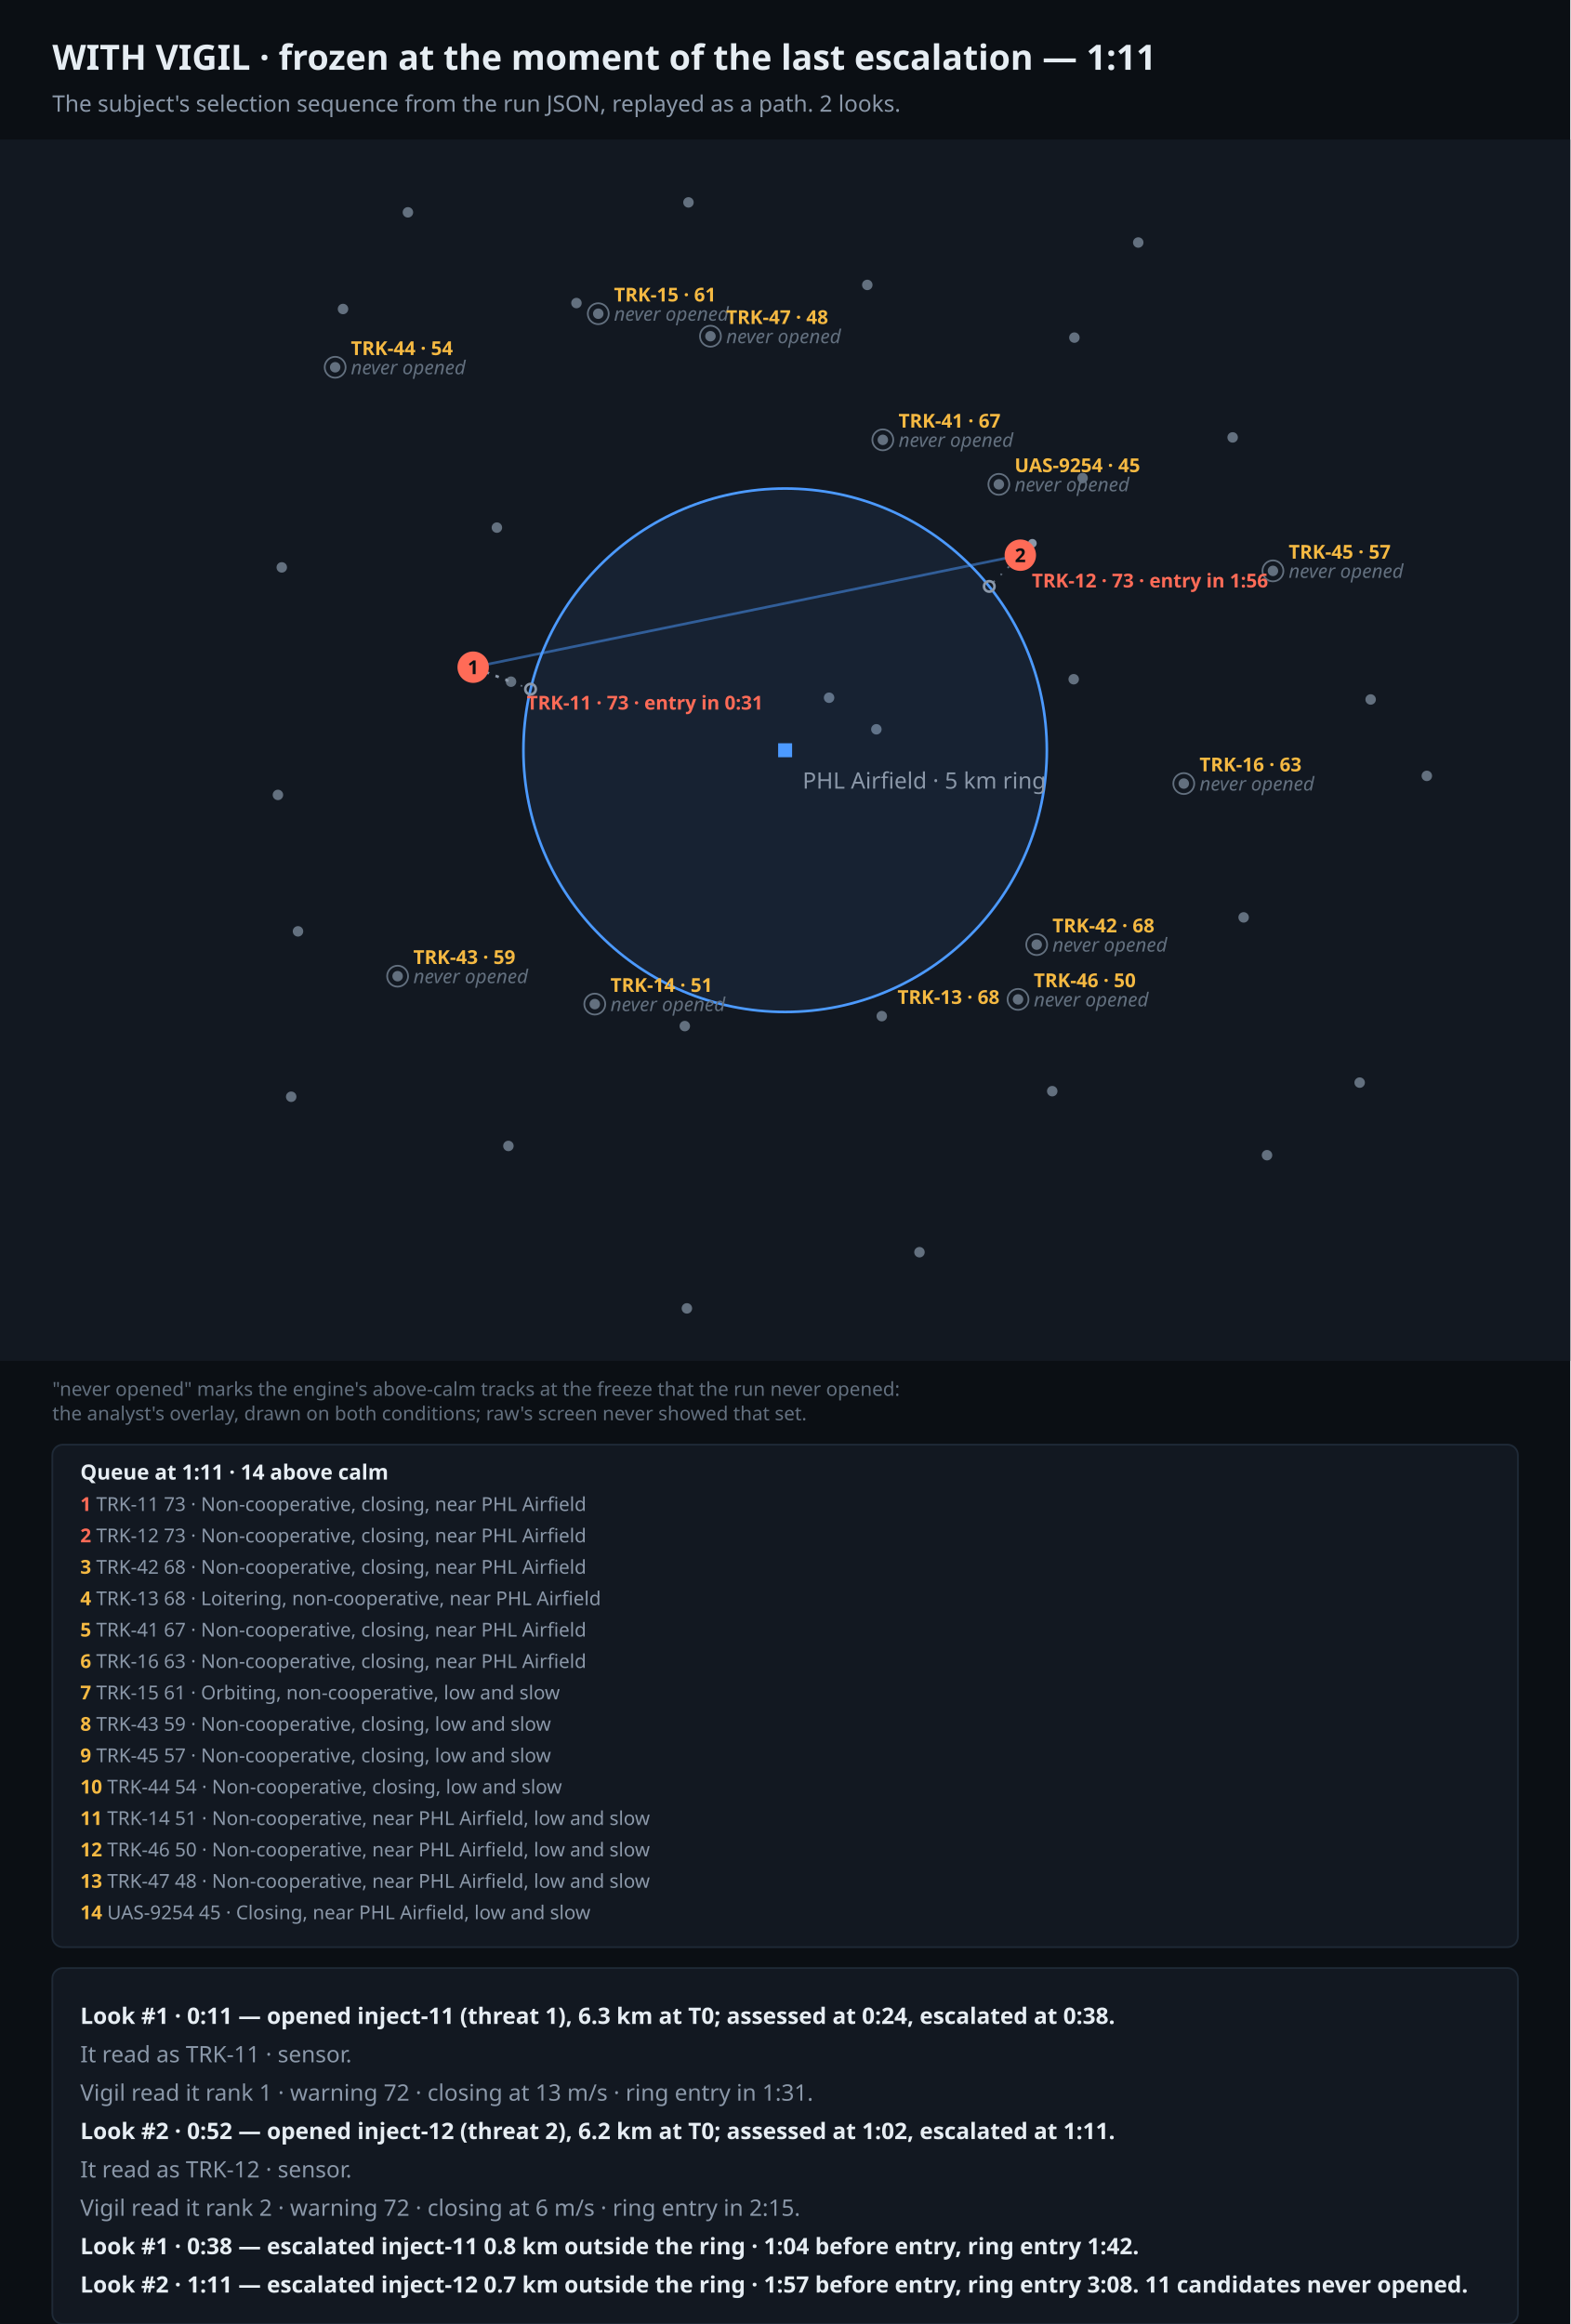
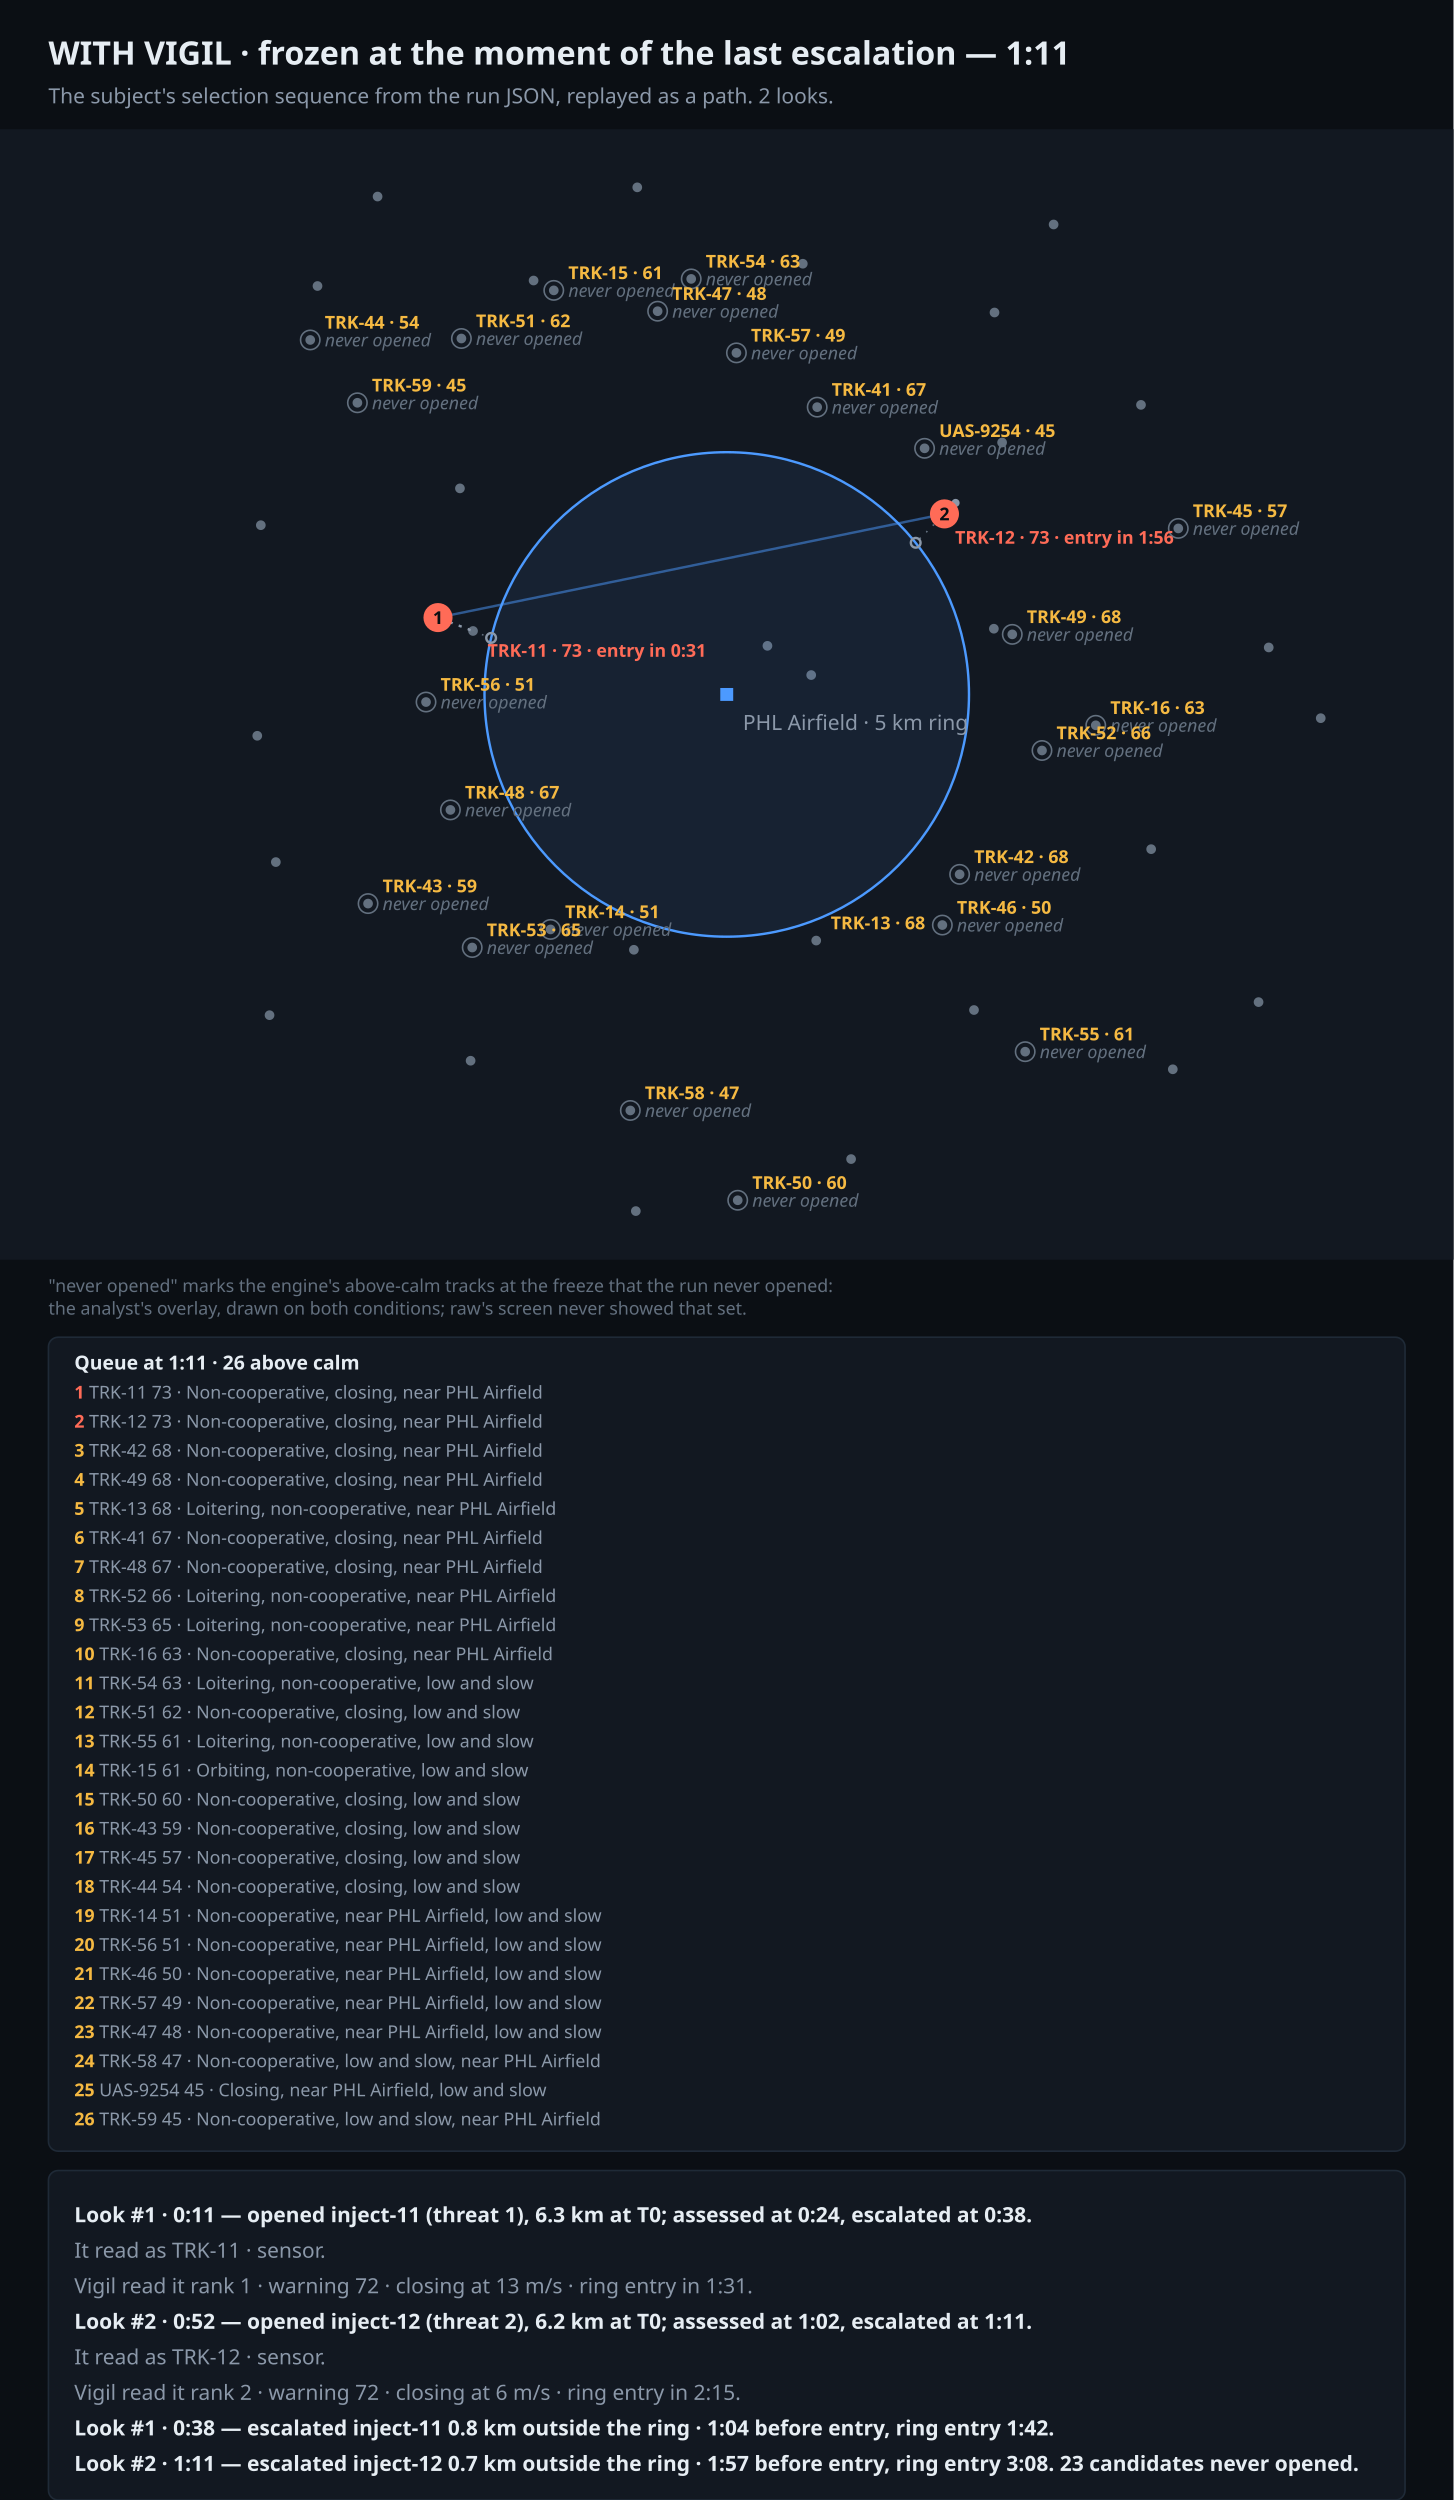
- <svg xmlns="http://www.w3.org/2000/svg" width="900" height="1332" viewBox="0 0 900 1332" data-subject="S05" data-scenario="03a" data-mode="vigil" data-run="1">
-   <rect width="900" height="1332" fill="#0b0f14" />
+ <svg xmlns="http://www.w3.org/2000/svg" width="900" height="1548" viewBox="0 0 900 1548" data-subject="S05" data-scenario="03a" data-mode="vigil" data-run="1">
+   <rect width="900" height="1548" fill="#0b0f14" />
  <text x="30" y="40" font-family="system-ui, sans-serif" class="title" font-size="20" font-weight="700" fill="#e6edf3">WITH VIGIL · frozen at the moment of the last escalation — 1:11</text>
  <text x="30" y="64" font-family="system-ui, sans-serif" class="subtitle" font-size="13" fill="#8b98a9">The subject's selection sequence from the run JSON, replayed as a path. 2 looks.</text>
  <defs>
    <clipPath id="panel">
      <rect x="0" y="0" width="900" height="700" />
    </clipPath>
  </defs>
  <g class="map" transform="translate(0 80)" clip-path="url(#panel)">
    <rect width="900" height="700" fill="#121821" />
    <circle class="track" data-id="adsb-a33716" cx="502.3" cy="338" r="3" fill="#63707f" />
    <circle class="track" data-id="adsb-a3b796" cx="170.8" cy="453.8" r="3" fill="#63707f" />
    <circle class="track" data-id="adsb-a43667" cx="475.2" cy="319.9" r="3" fill="#63707f" />
    <circle class="track" data-id="adsb-a7c7f2" cx="817.8" cy="364.7" r="3" fill="#63707f" />
    <circle class="track" data-id="adsb-a8021b" cx="615.4" cy="309.3" r="3" fill="#63707f" />
    <circle class="track" data-id="adsb-aa08fb" cx="652.4" cy="59" r="3" fill="#63707f" />
    <circle class="track" data-id="inject-11" cx="292.9" cy="310.7" r="3" fill="#63707f" />
    <circle class="track" data-id="inject-12" cx="582.4" cy="240.7" r="3" fill="#63707f" />
    <circle class="track" data-id="inject-13" cx="505.4" cy="502.4" r="3" fill="#63707f" />
    <circle class="track" data-id="inject-14" cx="340.9" cy="495.5" r="3" fill="#63707f" />
    <circle class="track" data-id="inject-15" cx="342.9" cy="99.8" r="3" fill="#63707f" />
    <circle class="track" data-id="inject-16" cx="678.5" cy="369.1" r="3" fill="#63707f" />
    <circle class="track" data-id="inject-17" cx="392.5" cy="508.1" r="3" fill="#63707f" />
    <circle class="track" data-id="inject-20" cx="497.1" cy="83.3" r="3" fill="#63707f" />
    <circle class="track" data-id="inject-21" cx="615.8" cy="113.5" r="3" fill="#63707f" />
    <circle class="track" data-id="inject-22" cx="706.5" cy="170.7" r="3" fill="#63707f" />
    <circle class="track" data-id="inject-23" cx="785.6" cy="320.9" r="3" fill="#63707f" />
    <circle class="track" data-id="inject-24" cx="712.8" cy="445.8" r="3" fill="#63707f" />
    <circle class="track" data-id="inject-25" cx="726.2" cy="582.1" r="3" fill="#63707f" />
    <circle class="track" data-id="inject-26" cx="527" cy="637.7" r="3" fill="#63707f" />
    <circle class="track" data-id="inject-27" cx="393.7" cy="669.9" r="3" fill="#63707f" />
    <circle class="track" data-id="inject-28" cx="291.4" cy="576.8" r="3" fill="#63707f" />
    <circle class="track" data-id="inject-29" cx="166.9" cy="548.6" r="3" fill="#63707f" />
    <circle class="track" data-id="inject-30" cx="159.3" cy="375.6" r="3" fill="#63707f" />
    <circle class="track" data-id="inject-31" cx="161.5" cy="245.2" r="3" fill="#63707f" />
    <circle class="track" data-id="inject-32" cx="196.6" cy="97.1" r="3" fill="#63707f" />
    <circle class="track" data-id="inject-33" cx="330.4" cy="93.7" r="3" fill="#63707f" />
    <circle class="track" data-id="inject-34" cx="394.6" cy="36" r="3" fill="#63707f" />
    <circle class="track" data-id="inject-35" cx="284.8" cy="222.4" r="3" fill="#63707f" />
    <circle class="track" data-id="inject-36" cx="779.3" cy="540.5" r="3" fill="#63707f" />
    <circle class="track" data-id="inject-37" cx="572.5" cy="197.6" r="3" fill="#63707f" />
    <circle class="track" data-id="inject-38" cx="603.1" cy="545.4" r="3" fill="#63707f" />
    <circle class="track" data-id="inject-39" cx="233.8" cy="41.7" r="3" fill="#63707f" />
    <circle class="track" data-id="inject-40" cx="620.5" cy="194" r="3" fill="#63707f" />
    <circle class="track" data-id="inject-41" cx="506" cy="172.1" r="3" fill="#63707f" />
    <circle class="track" data-id="inject-42" cx="594.2" cy="461.4" r="3" fill="#63707f" />
    <circle class="track" data-id="inject-43" cx="227.9" cy="479.5" r="3" fill="#63707f" />
    <circle class="track" data-id="inject-44" cx="192.1" cy="130.5" r="3" fill="#63707f" />
    <circle class="track" data-id="inject-45" cx="729.6" cy="247.2" r="3" fill="#63707f" />
    <circle class="track" data-id="inject-46" cx="583.5" cy="492.8" r="3" fill="#63707f" />
    <circle class="track" data-id="inject-47" cx="407.2" cy="112.7" r="3" fill="#63707f" />
+     <circle class="track" data-id="inject-48" cx="278.9" cy="421.5" r="3" fill="#63707f" />
+     <circle class="track" data-id="inject-49" cx="626.8" cy="312.8" r="3" fill="#63707f" />
+     <circle class="track" data-id="inject-50" cx="456.8" cy="663.2" r="3" fill="#63707f" />
+     <circle class="track" data-id="inject-51" cx="285.7" cy="129.6" r="3" fill="#63707f" />
+     <circle class="track" data-id="inject-52" cx="645.2" cy="384.7" r="3" fill="#63707f" />
+     <circle class="track" data-id="inject-53" cx="292.4" cy="506.7" r="3" fill="#63707f" />
+     <circle class="track" data-id="inject-54" cx="428" cy="92.7" r="3" fill="#63707f" />
+     <circle class="track" data-id="inject-55" cx="634.8" cy="571.2" r="3" fill="#63707f" />
+     <circle class="track" data-id="inject-56" cx="263.8" cy="354.7" r="3" fill="#63707f" />
+     <circle class="track" data-id="inject-57" cx="456" cy="138.5" r="3" fill="#63707f" />
+     <circle class="track" data-id="inject-58" cx="390.3" cy="607.6" r="3" fill="#63707f" />
+     <circle class="track" data-id="inject-59" cx="221.3" cy="169.4" r="3" fill="#63707f" />
    <circle class="ring" cx="450" cy="350" r="150" fill="#4c9aff" fill-opacity="0.08" stroke="#4c9aff" stroke-width="1.5" />
    <rect x="446" y="346" width="8" height="8" fill="#4c9aff" />
    <text x="460" y="372" font-family="system-ui, sans-serif" font-size="13" fill="#8b98a9">PHL Airfield · 5 km ring</text>
    <polyline points="267.3,300.9 267.6,301.1 268,301.2 268.3,301.3 268.7,301.5 269.1,301.6 269.4,301.7 269.8,301.9 270.1,302 270.5,302.2 270.9,302.3 271.2,302.4 271.6,302.6 271.9,302.7 272.3,302.8 272.7,303 273,303.1 273.4,303.3 273.8,303.4 274.1,303.5 274.5,303.7 274.8,303.8 275.2,304 275.6,304.1 275.9,304.2 276.3,304.4 276.6,304.5 277,304.6 277.4,304.8 277.7,304.9 278.1,305.1 278.5,305.2 278.8,305.3 279.2,305.5 279.5,305.6 279.9,305.8 280.2,305.9 280.6,306.1 281,306.2 281.3,306.3 281.7,306.5 282,306.6 282.4,306.7 282.8,306.9 283.1,307 283.5,307.2 283.9,307.3 284.2,307.4 284.6,307.6 284.9,307.7 285.3,307.8 285.7,308 286,308.1 286.4,308.3 286.7,308.4 287.1,308.5 287.5,308.7 287.8,308.8 288.2,309 288.6,309.1 288.9,309.2 289.3,309.4 289.6,309.5 290,309.6 290.3,309.8 290.7,309.9 291.1,310.1 291.4,310.2 291.8,310.3 292.1,310.5 292.5,310.6 292.9,310.7" fill="none" class="trail" data-id="inject-11" stroke="#8b98a9" stroke-width="1.5" stroke-dasharray="2 4" />
    <polyline points="292.9,310.7 293.2,310.9 293.6,311 294,311.2 294.3,311.3 294.7,311.4 295,311.6 295.4,311.7 295.8,311.8 296.1,312 296.5,312.1 296.8,312.3 297.2,312.4 297.6,312.5 297.9,312.7 298.3,312.8 298.7,313 299,313.1 299.4,313.2 299.7,313.4 300.1,313.5 300.4,313.6 300.8,313.8 301.2,313.9 301.5,314.1 301.9,314.2 302.3,314.3 302.6,314.5 303,314.6 303.3,314.7 303.7,314.9 304.1,315" fill="none" class="trail-ahead" data-id="inject-11" stroke="#63707f" stroke-width="1" stroke-dasharray="1 5" />
    <circle class="trail-first" data-id="inject-11" cx="267.3" cy="300.9" r="2.5" fill="#8b98a9" />
    <circle class="entry" data-id="inject-11" cx="304.1" cy="315" r="3" fill="none" stroke="#8b98a9" stroke-width="1.5" />
    <polyline points="591.7,231.4 591.5,231.5 591.4,231.7 591.3,231.8 591.1,231.9 591,232.1 590.9,232.2 590.7,232.3 590.6,232.4 590.5,232.6 590.4,232.7 590.2,232.8 590.1,233 590,233.1 589.8,233.2 589.7,233.4 589.6,233.5 589.4,233.6 589.3,233.8 589.2,233.9 589,234 588.9,234.1 588.8,234.3 588.7,234.4 588.5,234.6 588.4,234.7 588.3,234.8 588.1,235 588,235.1 587.9,235.2 587.7,235.4 587.6,235.5 587.5,235.6 587.3,235.7 587.2,235.9 587.1,236 586.9,236.1 586.8,236.3 586.7,236.4 586.6,236.5 586.4,236.7 586.3,236.8 586.2,236.9 586,237.1 585.9,237.2 585.8,237.3 585.6,237.4 585.5,237.6 585.4,237.7 585.2,237.8 585.1,238 585,238.1 584.8,238.2 584.7,238.4 584.6,238.5 584.5,238.6 584.3,238.8 584.2,238.9 584,239 583.9,239.1 583.8,239.3 583.7,239.4 583.5,239.5 583.4,239.7 583.3,239.8 583.2,239.9 583,240.1 582.9,240.2 582.7,240.3 582.6,240.5 582.5,240.6 582.4,240.7" fill="none" class="trail" data-id="inject-12" stroke="#8b98a9" stroke-width="1.5" stroke-dasharray="2 4" />
    <polyline points="582.4,240.7 582.2,240.9 582.1,241 581.9,241.1 581.8,241.2 581.7,241.4 581.6,241.5 581.4,241.6 581.3,241.8 581.2,241.9 581,242 580.9,242.2 580.8,242.3 580.6,242.4 580.5,242.6 580.4,242.7 580.3,242.8 580.1,242.9 580,243.1 579.9,243.2 579.7,243.3 579.6,243.5 579.5,243.6 579.3,243.7 579.2,243.9 579.1,244 578.9,244.1 578.8,244.3 578.7,244.4 578.5,244.5 578.4,244.6 578.3,244.8 578.2,244.9 578,245 577.9,245.2 577.8,245.3 577.6,245.4 577.5,245.6 577.4,245.7 577.2,245.8 577.1,246 577,246.1 576.8,246.2 576.7,246.3 576.6,246.5 576.4,246.6 576.3,246.7 576.2,246.9 576.1,247 575.9,247.1 575.8,247.3 575.7,247.4 575.5,247.5 575.4,247.7 575.3,247.8 575.1,247.9 575,248 574.9,248.2 574.7,248.3 574.6,248.4 574.5,248.6 574.4,248.7 574.2,248.8 574.1,249 573.9,249.1 573.8,249.2 573.7,249.4 573.6,249.5 573.4,249.6 573.3,249.7 573.2,249.9 573,250 572.9,250.1 572.8,250.3 572.6,250.4 572.5,250.5 572.4,250.7 572.3,250.8 572.1,250.9 572,251.1 571.8,251.2 571.7,251.3 571.6,251.4 571.5,251.6 571.3,251.7 571.2,251.8 571.1,252 570.9,252.1 570.8,252.2 570.7,252.4 570.5,252.5 570.4,252.7 570.3,252.8 570.2,252.9 570,253 569.9,253.2 569.7,253.3 569.6,253.4 569.5,253.6 569.4,253.7 569.2,253.8 569.1,254 569,254.1 568.8,254.2 568.7,254.4 568.6,254.5 568.4,254.6 568.3,254.7 568.2,254.9 568.1,255 567.9,255.1 567.8,255.3 567.6,255.4 567.5,255.5 567.4,255.7 567.3,255.8 567.1,255.9 567,256.1" fill="none" class="trail-ahead" data-id="inject-12" stroke="#63707f" stroke-width="1" stroke-dasharray="1 5" />
    <circle class="trail-first" data-id="inject-12" cx="591.7" cy="231.4" r="2.5" fill="#8b98a9" />
    <circle class="entry" data-id="inject-12" cx="567" cy="256.1" r="3" fill="none" stroke="#8b98a9" stroke-width="1.5" />
    <circle class="never-opened" data-id="inject-42" cx="594.2" cy="461.4" r="6" fill="none" stroke="#63707f" stroke-width="1" />
    <text x="603.2" y="465.4" font-family="system-ui, sans-serif" font-size="11" font-style="italic" fill="#63707f">never opened</text>
+     <circle class="never-opened" data-id="inject-49" cx="626.8" cy="312.8" r="6" fill="none" stroke="#63707f" stroke-width="1" />
+     <text x="635.8" y="316.8" font-family="system-ui, sans-serif" font-size="11" font-style="italic" fill="#63707f">never opened</text>
    <circle class="never-opened" data-id="inject-41" cx="506" cy="172.1" r="6" fill="none" stroke="#63707f" stroke-width="1" />
    <text x="515" y="176.1" font-family="system-ui, sans-serif" font-size="11" font-style="italic" fill="#63707f">never opened</text>
+     <circle class="never-opened" data-id="inject-48" cx="278.9" cy="421.5" r="6" fill="none" stroke="#63707f" stroke-width="1" />
+     <text x="287.9" y="425.5" font-family="system-ui, sans-serif" font-size="11" font-style="italic" fill="#63707f">never opened</text>
+     <circle class="never-opened" data-id="inject-52" cx="645.2" cy="384.7" r="6" fill="none" stroke="#63707f" stroke-width="1" />
+     <text x="654.2" y="388.7" font-family="system-ui, sans-serif" font-size="11" font-style="italic" fill="#63707f">never opened</text>
+     <circle class="never-opened" data-id="inject-53" cx="292.4" cy="506.7" r="6" fill="none" stroke="#63707f" stroke-width="1" />
+     <text x="301.4" y="510.7" font-family="system-ui, sans-serif" font-size="11" font-style="italic" fill="#63707f">never opened</text>
    <circle class="never-opened" data-id="inject-16" cx="678.5" cy="369.1" r="6" fill="none" stroke="#63707f" stroke-width="1" />
    <text x="687.5" y="373.1" font-family="system-ui, sans-serif" font-size="11" font-style="italic" fill="#63707f">never opened</text>
+     <circle class="never-opened" data-id="inject-54" cx="428" cy="92.7" r="6" fill="none" stroke="#63707f" stroke-width="1" />
+     <text x="437" y="96.7" font-family="system-ui, sans-serif" font-size="11" font-style="italic" fill="#63707f">never opened</text>
+     <circle class="never-opened" data-id="inject-51" cx="285.7" cy="129.6" r="6" fill="none" stroke="#63707f" stroke-width="1" />
+     <text x="294.7" y="133.6" font-family="system-ui, sans-serif" font-size="11" font-style="italic" fill="#63707f">never opened</text>
+     <circle class="never-opened" data-id="inject-55" cx="634.8" cy="571.2" r="6" fill="none" stroke="#63707f" stroke-width="1" />
+     <text x="643.8" y="575.2" font-family="system-ui, sans-serif" font-size="11" font-style="italic" fill="#63707f">never opened</text>
    <circle class="never-opened" data-id="inject-15" cx="342.9" cy="99.8" r="6" fill="none" stroke="#63707f" stroke-width="1" />
    <text x="351.9" y="103.8" font-family="system-ui, sans-serif" font-size="11" font-style="italic" fill="#63707f">never opened</text>
+     <circle class="never-opened" data-id="inject-50" cx="456.8" cy="663.2" r="6" fill="none" stroke="#63707f" stroke-width="1" />
+     <text x="465.8" y="667.2" font-family="system-ui, sans-serif" font-size="11" font-style="italic" fill="#63707f">never opened</text>
    <circle class="never-opened" data-id="inject-43" cx="227.9" cy="479.5" r="6" fill="none" stroke="#63707f" stroke-width="1" />
    <text x="236.9" y="483.5" font-family="system-ui, sans-serif" font-size="11" font-style="italic" fill="#63707f">never opened</text>
    <circle class="never-opened" data-id="inject-45" cx="729.6" cy="247.2" r="6" fill="none" stroke="#63707f" stroke-width="1" />
    <text x="738.6" y="251.2" font-family="system-ui, sans-serif" font-size="11" font-style="italic" fill="#63707f">never opened</text>
    <circle class="never-opened" data-id="inject-44" cx="192.1" cy="130.5" r="6" fill="none" stroke="#63707f" stroke-width="1" />
    <text x="201.1" y="134.5" font-family="system-ui, sans-serif" font-size="11" font-style="italic" fill="#63707f">never opened</text>
    <circle class="never-opened" data-id="inject-14" cx="340.9" cy="495.5" r="6" fill="none" stroke="#63707f" stroke-width="1" />
    <text x="349.9" y="499.5" font-family="system-ui, sans-serif" font-size="11" font-style="italic" fill="#63707f">never opened</text>
+     <circle class="never-opened" data-id="inject-56" cx="263.8" cy="354.7" r="6" fill="none" stroke="#63707f" stroke-width="1" />
+     <text x="272.8" y="358.7" font-family="system-ui, sans-serif" font-size="11" font-style="italic" fill="#63707f">never opened</text>
    <circle class="never-opened" data-id="inject-46" cx="583.5" cy="492.8" r="6" fill="none" stroke="#63707f" stroke-width="1" />
    <text x="592.5" y="496.8" font-family="system-ui, sans-serif" font-size="11" font-style="italic" fill="#63707f">never opened</text>
+     <circle class="never-opened" data-id="inject-57" cx="456" cy="138.5" r="6" fill="none" stroke="#63707f" stroke-width="1" />
+     <text x="465" y="142.5" font-family="system-ui, sans-serif" font-size="11" font-style="italic" fill="#63707f">never opened</text>
    <circle class="never-opened" data-id="inject-47" cx="407.2" cy="112.7" r="6" fill="none" stroke="#63707f" stroke-width="1" />
    <text x="416.2" y="116.7" font-family="system-ui, sans-serif" font-size="11" font-style="italic" fill="#63707f">never opened</text>
+     <circle class="never-opened" data-id="inject-58" cx="390.3" cy="607.6" r="6" fill="none" stroke="#63707f" stroke-width="1" />
+     <text x="399.3" y="611.6" font-family="system-ui, sans-serif" font-size="11" font-style="italic" fill="#63707f">never opened</text>
    <circle class="never-opened" data-id="inject-37" cx="572.5" cy="197.6" r="6" fill="none" stroke="#63707f" stroke-width="1" />
    <text x="581.5" y="201.6" font-family="system-ui, sans-serif" font-size="11" font-style="italic" fill="#63707f">never opened</text>
+     <circle class="never-opened" data-id="inject-59" cx="221.3" cy="169.4" r="6" fill="none" stroke="#63707f" stroke-width="1" />
+     <text x="230.3" y="173.4" font-family="system-ui, sans-serif" font-size="11" font-style="italic" fill="#63707f">never opened</text>
    <polyline points="271.2,302.4 584.8,238.2" fill="none" class="path" stroke="#4c9aff" stroke-opacity="0.5" stroke-width="1.5" />
    <circle class="hop" data-k="1" data-id="inject-11" data-t="11" cx="271.2" cy="302.4" r="9" fill="#ff6b57" />
    <text x="271.2" y="306.4" font-family="system-ui, sans-serif" font-size="11" font-weight="700" text-anchor="middle" fill="#0b0f14">1</text>
    <circle class="hop" data-k="2" data-id="inject-12" data-t="52" cx="584.8" cy="238.2" r="9" fill="#ff6b57" />
    <text x="584.8" y="242.2" font-family="system-ui, sans-serif" font-size="11" font-weight="700" text-anchor="middle" fill="#0b0f14">2</text>
    <text x="603.2" y="454.4" font-family="system-ui, sans-serif" class="vigil-label" data-id="inject-42" font-size="11" font-weight="600" fill="#f5b942">TRK-42 · 68</text>
+     <text x="635.8" y="305.8" font-family="system-ui, sans-serif" class="vigil-label" data-id="inject-49" font-size="11" font-weight="600" fill="#f5b942">TRK-49 · 68</text>
    <text x="514.4" y="495.4" font-family="system-ui, sans-serif" class="vigil-label" data-id="inject-13" font-size="11" font-weight="600" fill="#f5b942">TRK-13 · 68</text>
    <text x="515" y="165.1" font-family="system-ui, sans-serif" class="vigil-label" data-id="inject-41" font-size="11" font-weight="600" fill="#f5b942">TRK-41 · 67</text>
+     <text x="287.9" y="414.5" font-family="system-ui, sans-serif" class="vigil-label" data-id="inject-48" font-size="11" font-weight="600" fill="#f5b942">TRK-48 · 67</text>
+     <text x="654.2" y="377.7" font-family="system-ui, sans-serif" class="vigil-label" data-id="inject-52" font-size="11" font-weight="600" fill="#f5b942">TRK-52 · 66</text>
+     <text x="301.4" y="499.7" font-family="system-ui, sans-serif" class="vigil-label" data-id="inject-53" font-size="11" font-weight="600" fill="#f5b942">TRK-53 · 65</text>
    <text x="687.5" y="362.1" font-family="system-ui, sans-serif" class="vigil-label" data-id="inject-16" font-size="11" font-weight="600" fill="#f5b942">TRK-16 · 63</text>
+     <text x="437" y="85.7" font-family="system-ui, sans-serif" class="vigil-label" data-id="inject-54" font-size="11" font-weight="600" fill="#f5b942">TRK-54 · 63</text>
+     <text x="294.7" y="122.6" font-family="system-ui, sans-serif" class="vigil-label" data-id="inject-51" font-size="11" font-weight="600" fill="#f5b942">TRK-51 · 62</text>
+     <text x="643.8" y="564.2" font-family="system-ui, sans-serif" class="vigil-label" data-id="inject-55" font-size="11" font-weight="600" fill="#f5b942">TRK-55 · 61</text>
    <text x="351.9" y="92.8" font-family="system-ui, sans-serif" class="vigil-label" data-id="inject-15" font-size="11" font-weight="600" fill="#f5b942">TRK-15 · 61</text>
+     <text x="465.8" y="656.2" font-family="system-ui, sans-serif" class="vigil-label" data-id="inject-50" font-size="11" font-weight="600" fill="#f5b942">TRK-50 · 60</text>
    <text x="236.9" y="472.5" font-family="system-ui, sans-serif" class="vigil-label" data-id="inject-43" font-size="11" font-weight="600" fill="#f5b942">TRK-43 · 59</text>
    <text x="738.6" y="240.2" font-family="system-ui, sans-serif" class="vigil-label" data-id="inject-45" font-size="11" font-weight="600" fill="#f5b942">TRK-45 · 57</text>
    <text x="201.1" y="123.5" font-family="system-ui, sans-serif" class="vigil-label" data-id="inject-44" font-size="11" font-weight="600" fill="#f5b942">TRK-44 · 54</text>
    <text x="349.9" y="488.5" font-family="system-ui, sans-serif" class="vigil-label" data-id="inject-14" font-size="11" font-weight="600" fill="#f5b942">TRK-14 · 51</text>
+     <text x="272.8" y="347.7" font-family="system-ui, sans-serif" class="vigil-label" data-id="inject-56" font-size="11" font-weight="600" fill="#f5b942">TRK-56 · 51</text>
    <text x="592.5" y="485.8" font-family="system-ui, sans-serif" class="vigil-label" data-id="inject-46" font-size="11" font-weight="600" fill="#f5b942">TRK-46 · 50</text>
+     <text x="465" y="131.5" font-family="system-ui, sans-serif" class="vigil-label" data-id="inject-57" font-size="11" font-weight="600" fill="#f5b942">TRK-57 · 49</text>
    <text x="416.2" y="105.7" font-family="system-ui, sans-serif" class="vigil-label" data-id="inject-47" font-size="11" font-weight="600" fill="#f5b942">TRK-47 · 48</text>
+     <text x="399.3" y="600.6" font-family="system-ui, sans-serif" class="vigil-label" data-id="inject-58" font-size="11" font-weight="600" fill="#f5b942">TRK-58 · 47</text>
    <text x="581.5" y="190.6" font-family="system-ui, sans-serif" class="vigil-label" data-id="inject-37" font-size="11" font-weight="600" fill="#f5b942">UAS-9254 · 45</text>
+     <text x="230.3" y="162.4" font-family="system-ui, sans-serif" class="vigil-label" data-id="inject-59" font-size="11" font-weight="600" fill="#f5b942">TRK-59 · 45</text>
    <text x="301.9" y="326.7" font-family="system-ui, sans-serif" class="vigil-threat-label" data-id="inject-11" font-size="11" font-weight="600" fill="#ff6b57">TRK-11 · 73 · entry in 0:31</text>
    <text x="591.4" y="256.7" font-family="system-ui, sans-serif" class="vigil-threat-label" data-id="inject-12" font-size="11" font-weight="600" fill="#ff6b57">TRK-12 · 73 · entry in 1:56</text>
  </g>
  <text x="30" y="800" font-family="system-ui, sans-serif" class="footnote" font-size="11" fill="#63707f">"never opened" marks the engine's above-calm tracks at the freeze that the run never opened:</text>
  <text x="30" y="814" font-family="system-ui, sans-serif" class="footnote" font-size="11" fill="#63707f">the analyst's overlay, drawn on both conditions; raw's screen never showed that set.</text>
-   <rect class="vigil-queue" x="30" y="828" width="840" height="288" rx="6" fill="#121821" stroke="#1f2a37" />
-   <text x="46" y="848" font-family="system-ui, sans-serif" class="vigil-queue-title" font-size="12" font-weight="700" fill="#e6edf3">Queue at 1:11 · 14 above calm</text>
+   <rect class="vigil-queue" x="30" y="828" width="840" height="504" rx="6" fill="#121821" stroke="#1f2a37" />
+   <text x="46" y="848" font-family="system-ui, sans-serif" class="vigil-queue-title" font-size="12" font-weight="700" fill="#e6edf3">Queue at 1:11 · 26 above calm</text>
  <text x="46" y="866" font-family="system-ui, sans-serif" class="vigil-queue-line" data-id="inject-11" font-size="11" fill="#8b98a9">
    <tspan font-weight="700" fill="#ff6b57">1</tspan> TRK-11 73 · Non-cooperative, closing, near PHL Airfield</text>
  <text x="46" y="884" font-family="system-ui, sans-serif" class="vigil-queue-line" data-id="inject-12" font-size="11" fill="#8b98a9">
    <tspan font-weight="700" fill="#ff6b57">2</tspan> TRK-12 73 · Non-cooperative, closing, near PHL Airfield</text>
  <text x="46" y="902" font-family="system-ui, sans-serif" class="vigil-queue-line" data-id="inject-42" font-size="11" fill="#8b98a9">
    <tspan font-weight="700" fill="#f5b942">3</tspan> TRK-42 68 · Non-cooperative, closing, near PHL Airfield</text>
-   <text x="46" y="920" font-family="system-ui, sans-serif" class="vigil-queue-line" data-id="inject-13" font-size="11" fill="#8b98a9">
-     <tspan font-weight="700" fill="#f5b942">4</tspan> TRK-13 68 · Loitering, non-cooperative, near PHL Airfield</text>
-   <text x="46" y="938" font-family="system-ui, sans-serif" class="vigil-queue-line" data-id="inject-41" font-size="11" fill="#8b98a9">
-     <tspan font-weight="700" fill="#f5b942">5</tspan> TRK-41 67 · Non-cooperative, closing, near PHL Airfield</text>
-   <text x="46" y="956" font-family="system-ui, sans-serif" class="vigil-queue-line" data-id="inject-16" font-size="11" fill="#8b98a9">
-     <tspan font-weight="700" fill="#f5b942">6</tspan> TRK-16 63 · Non-cooperative, closing, near PHL Airfield</text>
-   <text x="46" y="974" font-family="system-ui, sans-serif" class="vigil-queue-line" data-id="inject-15" font-size="11" fill="#8b98a9">
-     <tspan font-weight="700" fill="#f5b942">7</tspan> TRK-15 61 · Orbiting, non-cooperative, low and slow</text>
-   <text x="46" y="992" font-family="system-ui, sans-serif" class="vigil-queue-line" data-id="inject-43" font-size="11" fill="#8b98a9">
-     <tspan font-weight="700" fill="#f5b942">8</tspan> TRK-43 59 · Non-cooperative, closing, low and slow</text>
-   <text x="46" y="1010" font-family="system-ui, sans-serif" class="vigil-queue-line" data-id="inject-45" font-size="11" fill="#8b98a9">
-     <tspan font-weight="700" fill="#f5b942">9</tspan> TRK-45 57 · Non-cooperative, closing, low and slow</text>
-   <text x="46" y="1028" font-family="system-ui, sans-serif" class="vigil-queue-line" data-id="inject-44" font-size="11" fill="#8b98a9">
-     <tspan font-weight="700" fill="#f5b942">10</tspan> TRK-44 54 · Non-cooperative, closing, low and slow</text>
-   <text x="46" y="1046" font-family="system-ui, sans-serif" class="vigil-queue-line" data-id="inject-14" font-size="11" fill="#8b98a9">
-     <tspan font-weight="700" fill="#f5b942">11</tspan> TRK-14 51 · Non-cooperative, near PHL Airfield, low and slow</text>
-   <text x="46" y="1064" font-family="system-ui, sans-serif" class="vigil-queue-line" data-id="inject-46" font-size="11" fill="#8b98a9">
-     <tspan font-weight="700" fill="#f5b942">12</tspan> TRK-46 50 · Non-cooperative, near PHL Airfield, low and slow</text>
-   <text x="46" y="1082" font-family="system-ui, sans-serif" class="vigil-queue-line" data-id="inject-47" font-size="11" fill="#8b98a9">
-     <tspan font-weight="700" fill="#f5b942">13</tspan> TRK-47 48 · Non-cooperative, near PHL Airfield, low and slow</text>
-   <text x="46" y="1100" font-family="system-ui, sans-serif" class="vigil-queue-line" data-id="inject-37" font-size="11" fill="#8b98a9">
-     <tspan font-weight="700" fill="#f5b942">14</tspan> UAS-9254 45 · Closing, near PHL Airfield, low and slow</text>
-   <rect x="30" y="1128" width="840" height="204" rx="6" fill="#121821" stroke="#1f2a37" />
-   <text x="46" y="1160" font-family="system-ui, sans-serif" class="caption" font-size="13" font-weight="600" fill="#e6edf3">Look #1 · 0:11 — opened inject-11 (threat 1), 6.3 km at T0; assessed at 0:24, escalated at 0:38.</text>
-   <text x="46" y="1182" font-family="system-ui, sans-serif" class="caption" font-size="13" fill="#8b98a9">It read as TRK-11 · sensor.</text>
-   <text x="46" y="1204" font-family="system-ui, sans-serif" class="caption" font-size="13" fill="#8b98a9">Vigil read it rank 1 · warning 72 · closing at 13 m/s · ring entry in 1:31.</text>
-   <text x="46" y="1226" font-family="system-ui, sans-serif" class="caption" font-size="13" font-weight="600" fill="#e6edf3">Look #2 · 0:52 — opened inject-12 (threat 2), 6.2 km at T0; assessed at 1:02, escalated at 1:11.</text>
-   <text x="46" y="1248" font-family="system-ui, sans-serif" class="caption" font-size="13" fill="#8b98a9">It read as TRK-12 · sensor.</text>
-   <text x="46" y="1270" font-family="system-ui, sans-serif" class="caption" font-size="13" fill="#8b98a9">Vigil read it rank 2 · warning 72 · closing at 6 m/s · ring entry in 2:15.</text>
-   <text x="46" y="1292" font-family="system-ui, sans-serif" class="caption" font-size="13" font-weight="600" fill="#e6edf3">Look #1 · 0:38 — escalated inject-11 0.8 km outside the ring · 1:04 before entry, ring entry 1:42.</text>
-   <text x="46" y="1314" font-family="system-ui, sans-serif" class="caption" font-size="13" font-weight="600" fill="#e6edf3">Look #2 · 1:11 — escalated inject-12 0.7 km outside the ring · 1:57 before entry, ring entry 3:08. 11 candidates never opened.</text>
+   <text x="46" y="920" font-family="system-ui, sans-serif" class="vigil-queue-line" data-id="inject-49" font-size="11" fill="#8b98a9">
+     <tspan font-weight="700" fill="#f5b942">4</tspan> TRK-49 68 · Non-cooperative, closing, near PHL Airfield</text>
+   <text x="46" y="938" font-family="system-ui, sans-serif" class="vigil-queue-line" data-id="inject-13" font-size="11" fill="#8b98a9">
+     <tspan font-weight="700" fill="#f5b942">5</tspan> TRK-13 68 · Loitering, non-cooperative, near PHL Airfield</text>
+   <text x="46" y="956" font-family="system-ui, sans-serif" class="vigil-queue-line" data-id="inject-41" font-size="11" fill="#8b98a9">
+     <tspan font-weight="700" fill="#f5b942">6</tspan> TRK-41 67 · Non-cooperative, closing, near PHL Airfield</text>
+   <text x="46" y="974" font-family="system-ui, sans-serif" class="vigil-queue-line" data-id="inject-48" font-size="11" fill="#8b98a9">
+     <tspan font-weight="700" fill="#f5b942">7</tspan> TRK-48 67 · Non-cooperative, closing, near PHL Airfield</text>
+   <text x="46" y="992" font-family="system-ui, sans-serif" class="vigil-queue-line" data-id="inject-52" font-size="11" fill="#8b98a9">
+     <tspan font-weight="700" fill="#f5b942">8</tspan> TRK-52 66 · Loitering, non-cooperative, near PHL Airfield</text>
+   <text x="46" y="1010" font-family="system-ui, sans-serif" class="vigil-queue-line" data-id="inject-53" font-size="11" fill="#8b98a9">
+     <tspan font-weight="700" fill="#f5b942">9</tspan> TRK-53 65 · Loitering, non-cooperative, near PHL Airfield</text>
+   <text x="46" y="1028" font-family="system-ui, sans-serif" class="vigil-queue-line" data-id="inject-16" font-size="11" fill="#8b98a9">
+     <tspan font-weight="700" fill="#f5b942">10</tspan> TRK-16 63 · Non-cooperative, closing, near PHL Airfield</text>
+   <text x="46" y="1046" font-family="system-ui, sans-serif" class="vigil-queue-line" data-id="inject-54" font-size="11" fill="#8b98a9">
+     <tspan font-weight="700" fill="#f5b942">11</tspan> TRK-54 63 · Loitering, non-cooperative, low and slow</text>
+   <text x="46" y="1064" font-family="system-ui, sans-serif" class="vigil-queue-line" data-id="inject-51" font-size="11" fill="#8b98a9">
+     <tspan font-weight="700" fill="#f5b942">12</tspan> TRK-51 62 · Non-cooperative, closing, low and slow</text>
+   <text x="46" y="1082" font-family="system-ui, sans-serif" class="vigil-queue-line" data-id="inject-55" font-size="11" fill="#8b98a9">
+     <tspan font-weight="700" fill="#f5b942">13</tspan> TRK-55 61 · Loitering, non-cooperative, low and slow</text>
+   <text x="46" y="1100" font-family="system-ui, sans-serif" class="vigil-queue-line" data-id="inject-15" font-size="11" fill="#8b98a9">
+     <tspan font-weight="700" fill="#f5b942">14</tspan> TRK-15 61 · Orbiting, non-cooperative, low and slow</text>
+   <text x="46" y="1118" font-family="system-ui, sans-serif" class="vigil-queue-line" data-id="inject-50" font-size="11" fill="#8b98a9">
+     <tspan font-weight="700" fill="#f5b942">15</tspan> TRK-50 60 · Non-cooperative, closing, low and slow</text>
+   <text x="46" y="1136" font-family="system-ui, sans-serif" class="vigil-queue-line" data-id="inject-43" font-size="11" fill="#8b98a9">
+     <tspan font-weight="700" fill="#f5b942">16</tspan> TRK-43 59 · Non-cooperative, closing, low and slow</text>
+   <text x="46" y="1154" font-family="system-ui, sans-serif" class="vigil-queue-line" data-id="inject-45" font-size="11" fill="#8b98a9">
+     <tspan font-weight="700" fill="#f5b942">17</tspan> TRK-45 57 · Non-cooperative, closing, low and slow</text>
+   <text x="46" y="1172" font-family="system-ui, sans-serif" class="vigil-queue-line" data-id="inject-44" font-size="11" fill="#8b98a9">
+     <tspan font-weight="700" fill="#f5b942">18</tspan> TRK-44 54 · Non-cooperative, closing, low and slow</text>
+   <text x="46" y="1190" font-family="system-ui, sans-serif" class="vigil-queue-line" data-id="inject-14" font-size="11" fill="#8b98a9">
+     <tspan font-weight="700" fill="#f5b942">19</tspan> TRK-14 51 · Non-cooperative, near PHL Airfield, low and slow</text>
+   <text x="46" y="1208" font-family="system-ui, sans-serif" class="vigil-queue-line" data-id="inject-56" font-size="11" fill="#8b98a9">
+     <tspan font-weight="700" fill="#f5b942">20</tspan> TRK-56 51 · Non-cooperative, near PHL Airfield, low and slow</text>
+   <text x="46" y="1226" font-family="system-ui, sans-serif" class="vigil-queue-line" data-id="inject-46" font-size="11" fill="#8b98a9">
+     <tspan font-weight="700" fill="#f5b942">21</tspan> TRK-46 50 · Non-cooperative, near PHL Airfield, low and slow</text>
+   <text x="46" y="1244" font-family="system-ui, sans-serif" class="vigil-queue-line" data-id="inject-57" font-size="11" fill="#8b98a9">
+     <tspan font-weight="700" fill="#f5b942">22</tspan> TRK-57 49 · Non-cooperative, near PHL Airfield, low and slow</text>
+   <text x="46" y="1262" font-family="system-ui, sans-serif" class="vigil-queue-line" data-id="inject-47" font-size="11" fill="#8b98a9">
+     <tspan font-weight="700" fill="#f5b942">23</tspan> TRK-47 48 · Non-cooperative, near PHL Airfield, low and slow</text>
+   <text x="46" y="1280" font-family="system-ui, sans-serif" class="vigil-queue-line" data-id="inject-58" font-size="11" fill="#8b98a9">
+     <tspan font-weight="700" fill="#f5b942">24</tspan> TRK-58 47 · Non-cooperative, low and slow, near PHL Airfield</text>
+   <text x="46" y="1298" font-family="system-ui, sans-serif" class="vigil-queue-line" data-id="inject-37" font-size="11" fill="#8b98a9">
+     <tspan font-weight="700" fill="#f5b942">25</tspan> UAS-9254 45 · Closing, near PHL Airfield, low and slow</text>
+   <text x="46" y="1316" font-family="system-ui, sans-serif" class="vigil-queue-line" data-id="inject-59" font-size="11" fill="#8b98a9">
+     <tspan font-weight="700" fill="#f5b942">26</tspan> TRK-59 45 · Non-cooperative, low and slow, near PHL Airfield</text>
+   <rect x="30" y="1344" width="840" height="204" rx="6" fill="#121821" stroke="#1f2a37" />
+   <text x="46" y="1376" font-family="system-ui, sans-serif" class="caption" font-size="13" font-weight="600" fill="#e6edf3">Look #1 · 0:11 — opened inject-11 (threat 1), 6.3 km at T0; assessed at 0:24, escalated at 0:38.</text>
+   <text x="46" y="1398" font-family="system-ui, sans-serif" class="caption" font-size="13" fill="#8b98a9">It read as TRK-11 · sensor.</text>
+   <text x="46" y="1420" font-family="system-ui, sans-serif" class="caption" font-size="13" fill="#8b98a9">Vigil read it rank 1 · warning 72 · closing at 13 m/s · ring entry in 1:31.</text>
+   <text x="46" y="1442" font-family="system-ui, sans-serif" class="caption" font-size="13" font-weight="600" fill="#e6edf3">Look #2 · 0:52 — opened inject-12 (threat 2), 6.2 km at T0; assessed at 1:02, escalated at 1:11.</text>
+   <text x="46" y="1464" font-family="system-ui, sans-serif" class="caption" font-size="13" fill="#8b98a9">It read as TRK-12 · sensor.</text>
+   <text x="46" y="1486" font-family="system-ui, sans-serif" class="caption" font-size="13" fill="#8b98a9">Vigil read it rank 2 · warning 72 · closing at 6 m/s · ring entry in 2:15.</text>
+   <text x="46" y="1508" font-family="system-ui, sans-serif" class="caption" font-size="13" font-weight="600" fill="#e6edf3">Look #1 · 0:38 — escalated inject-11 0.8 km outside the ring · 1:04 before entry, ring entry 1:42.</text>
+   <text x="46" y="1530" font-family="system-ui, sans-serif" class="caption" font-size="13" font-weight="600" fill="#e6edf3">Look #2 · 1:11 — escalated inject-12 0.7 km outside the ring · 1:57 before entry, ring entry 3:08. 23 candidates never opened.</text>
</svg>
